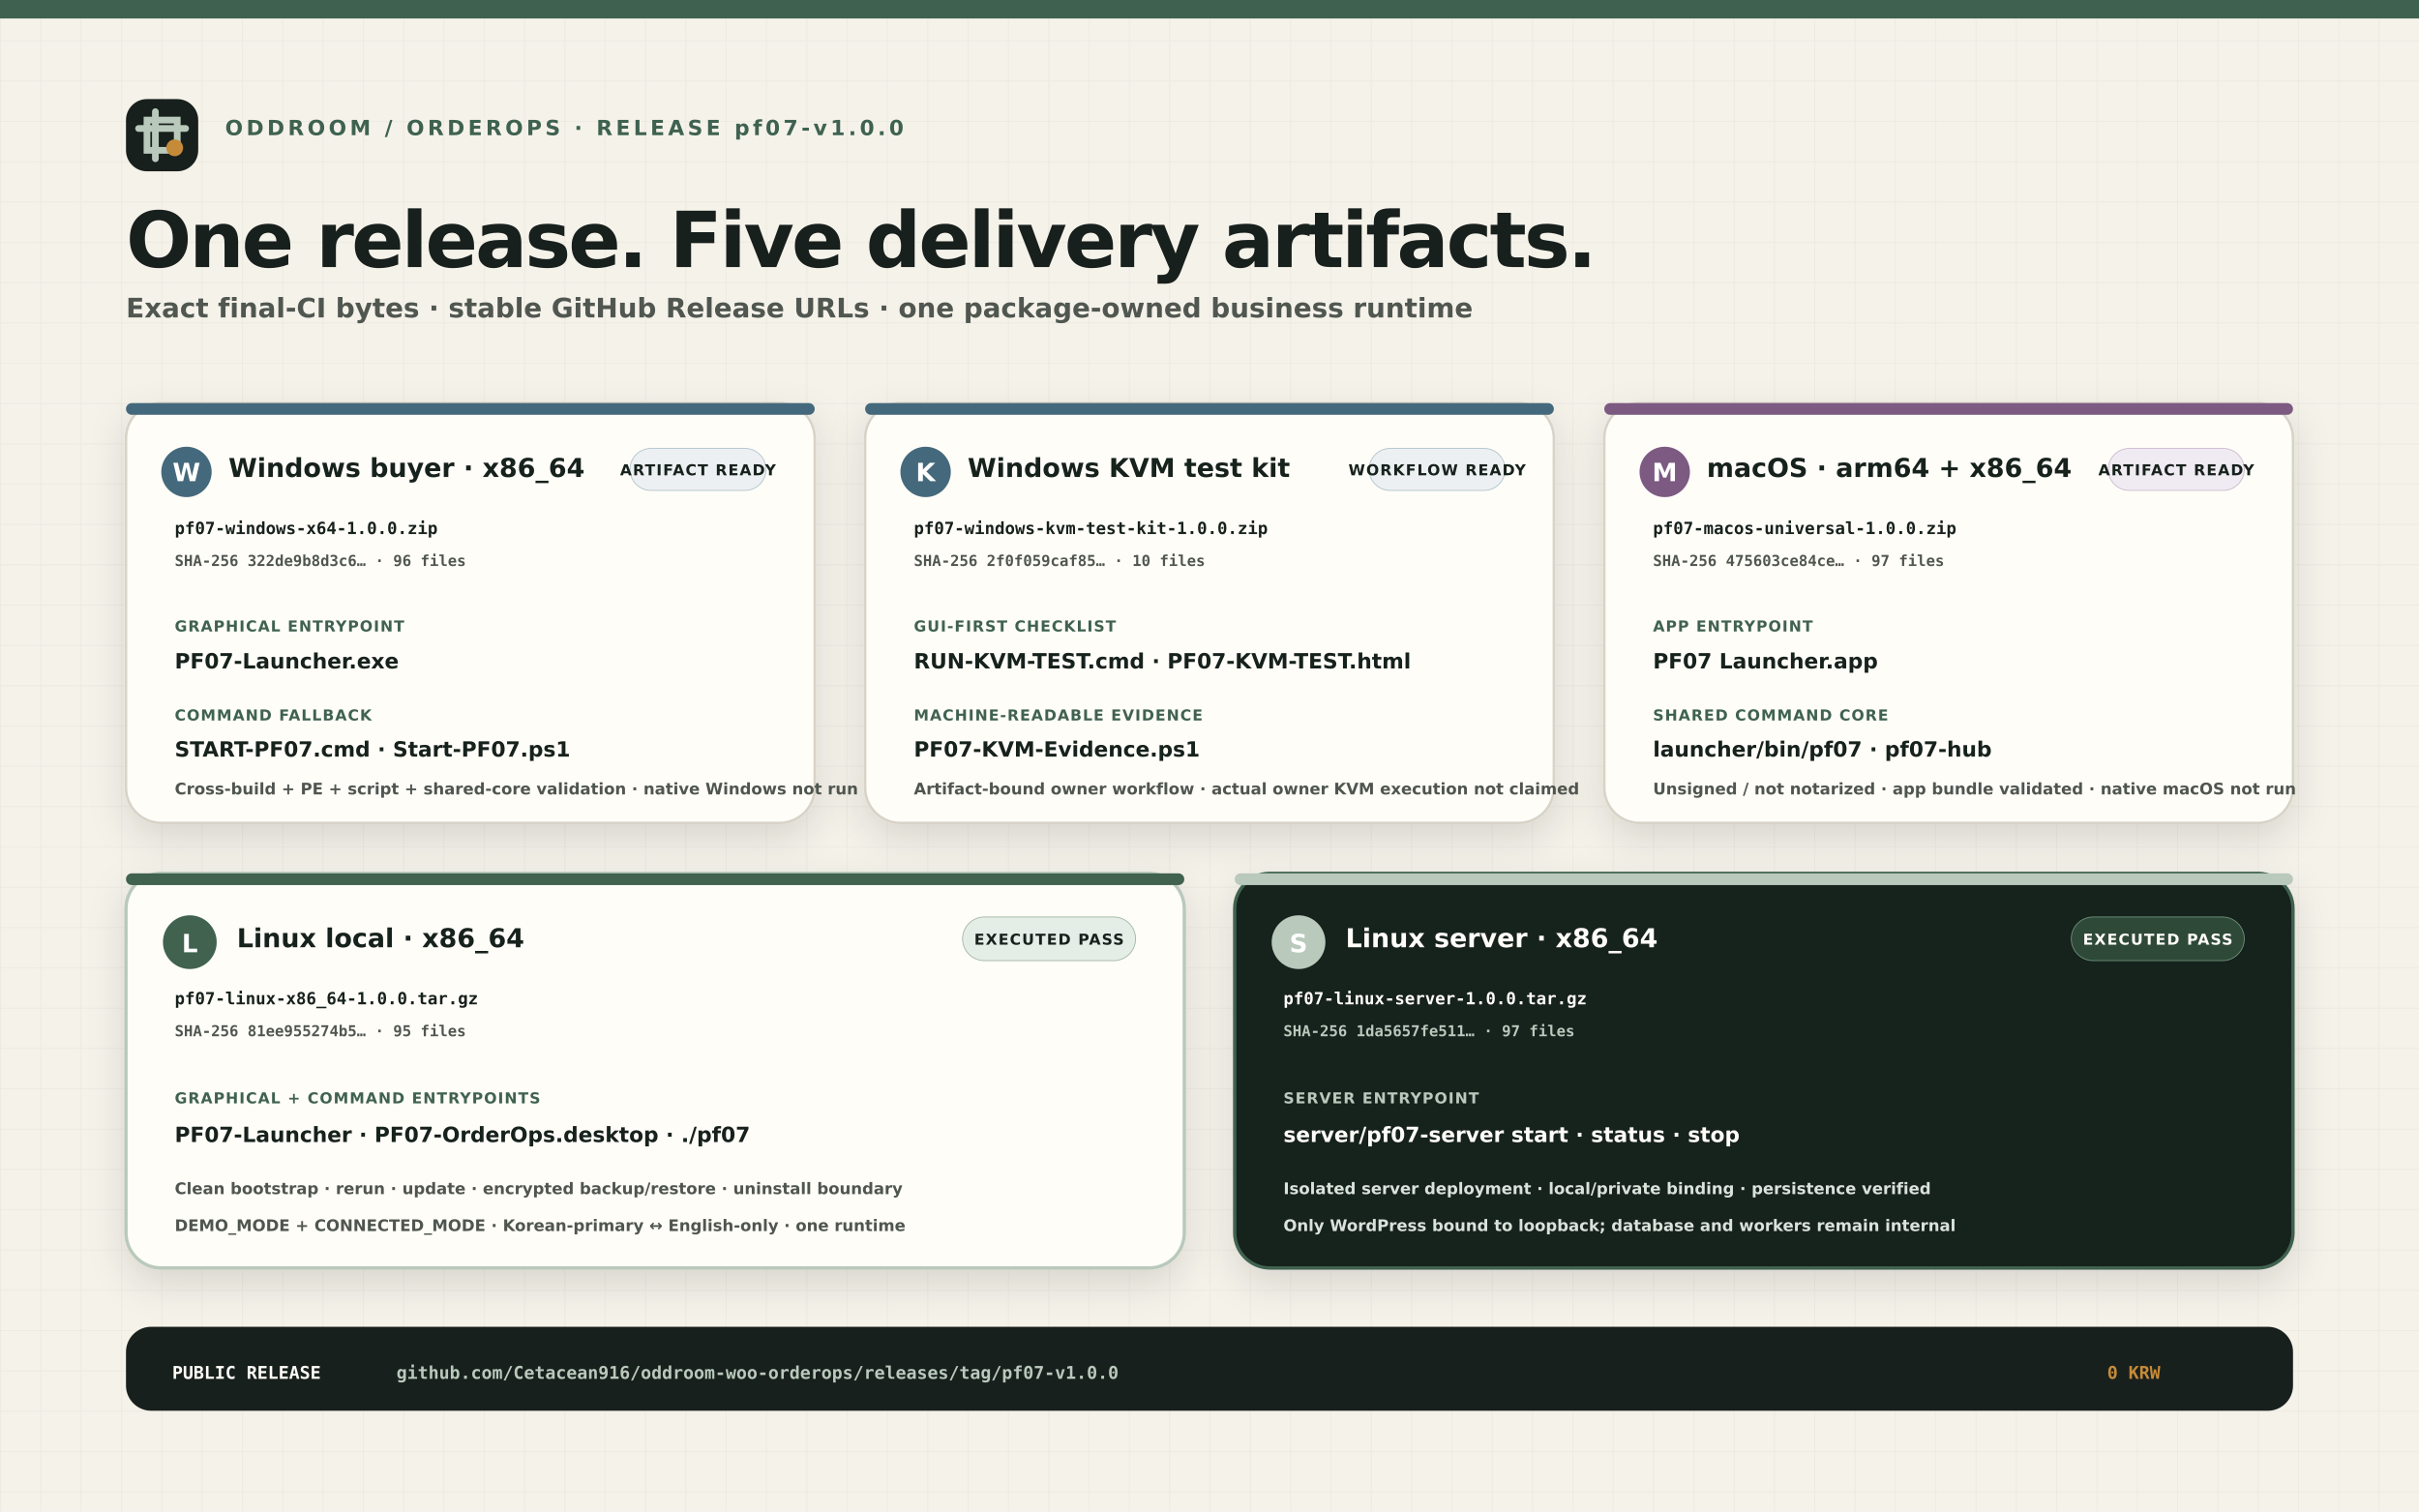
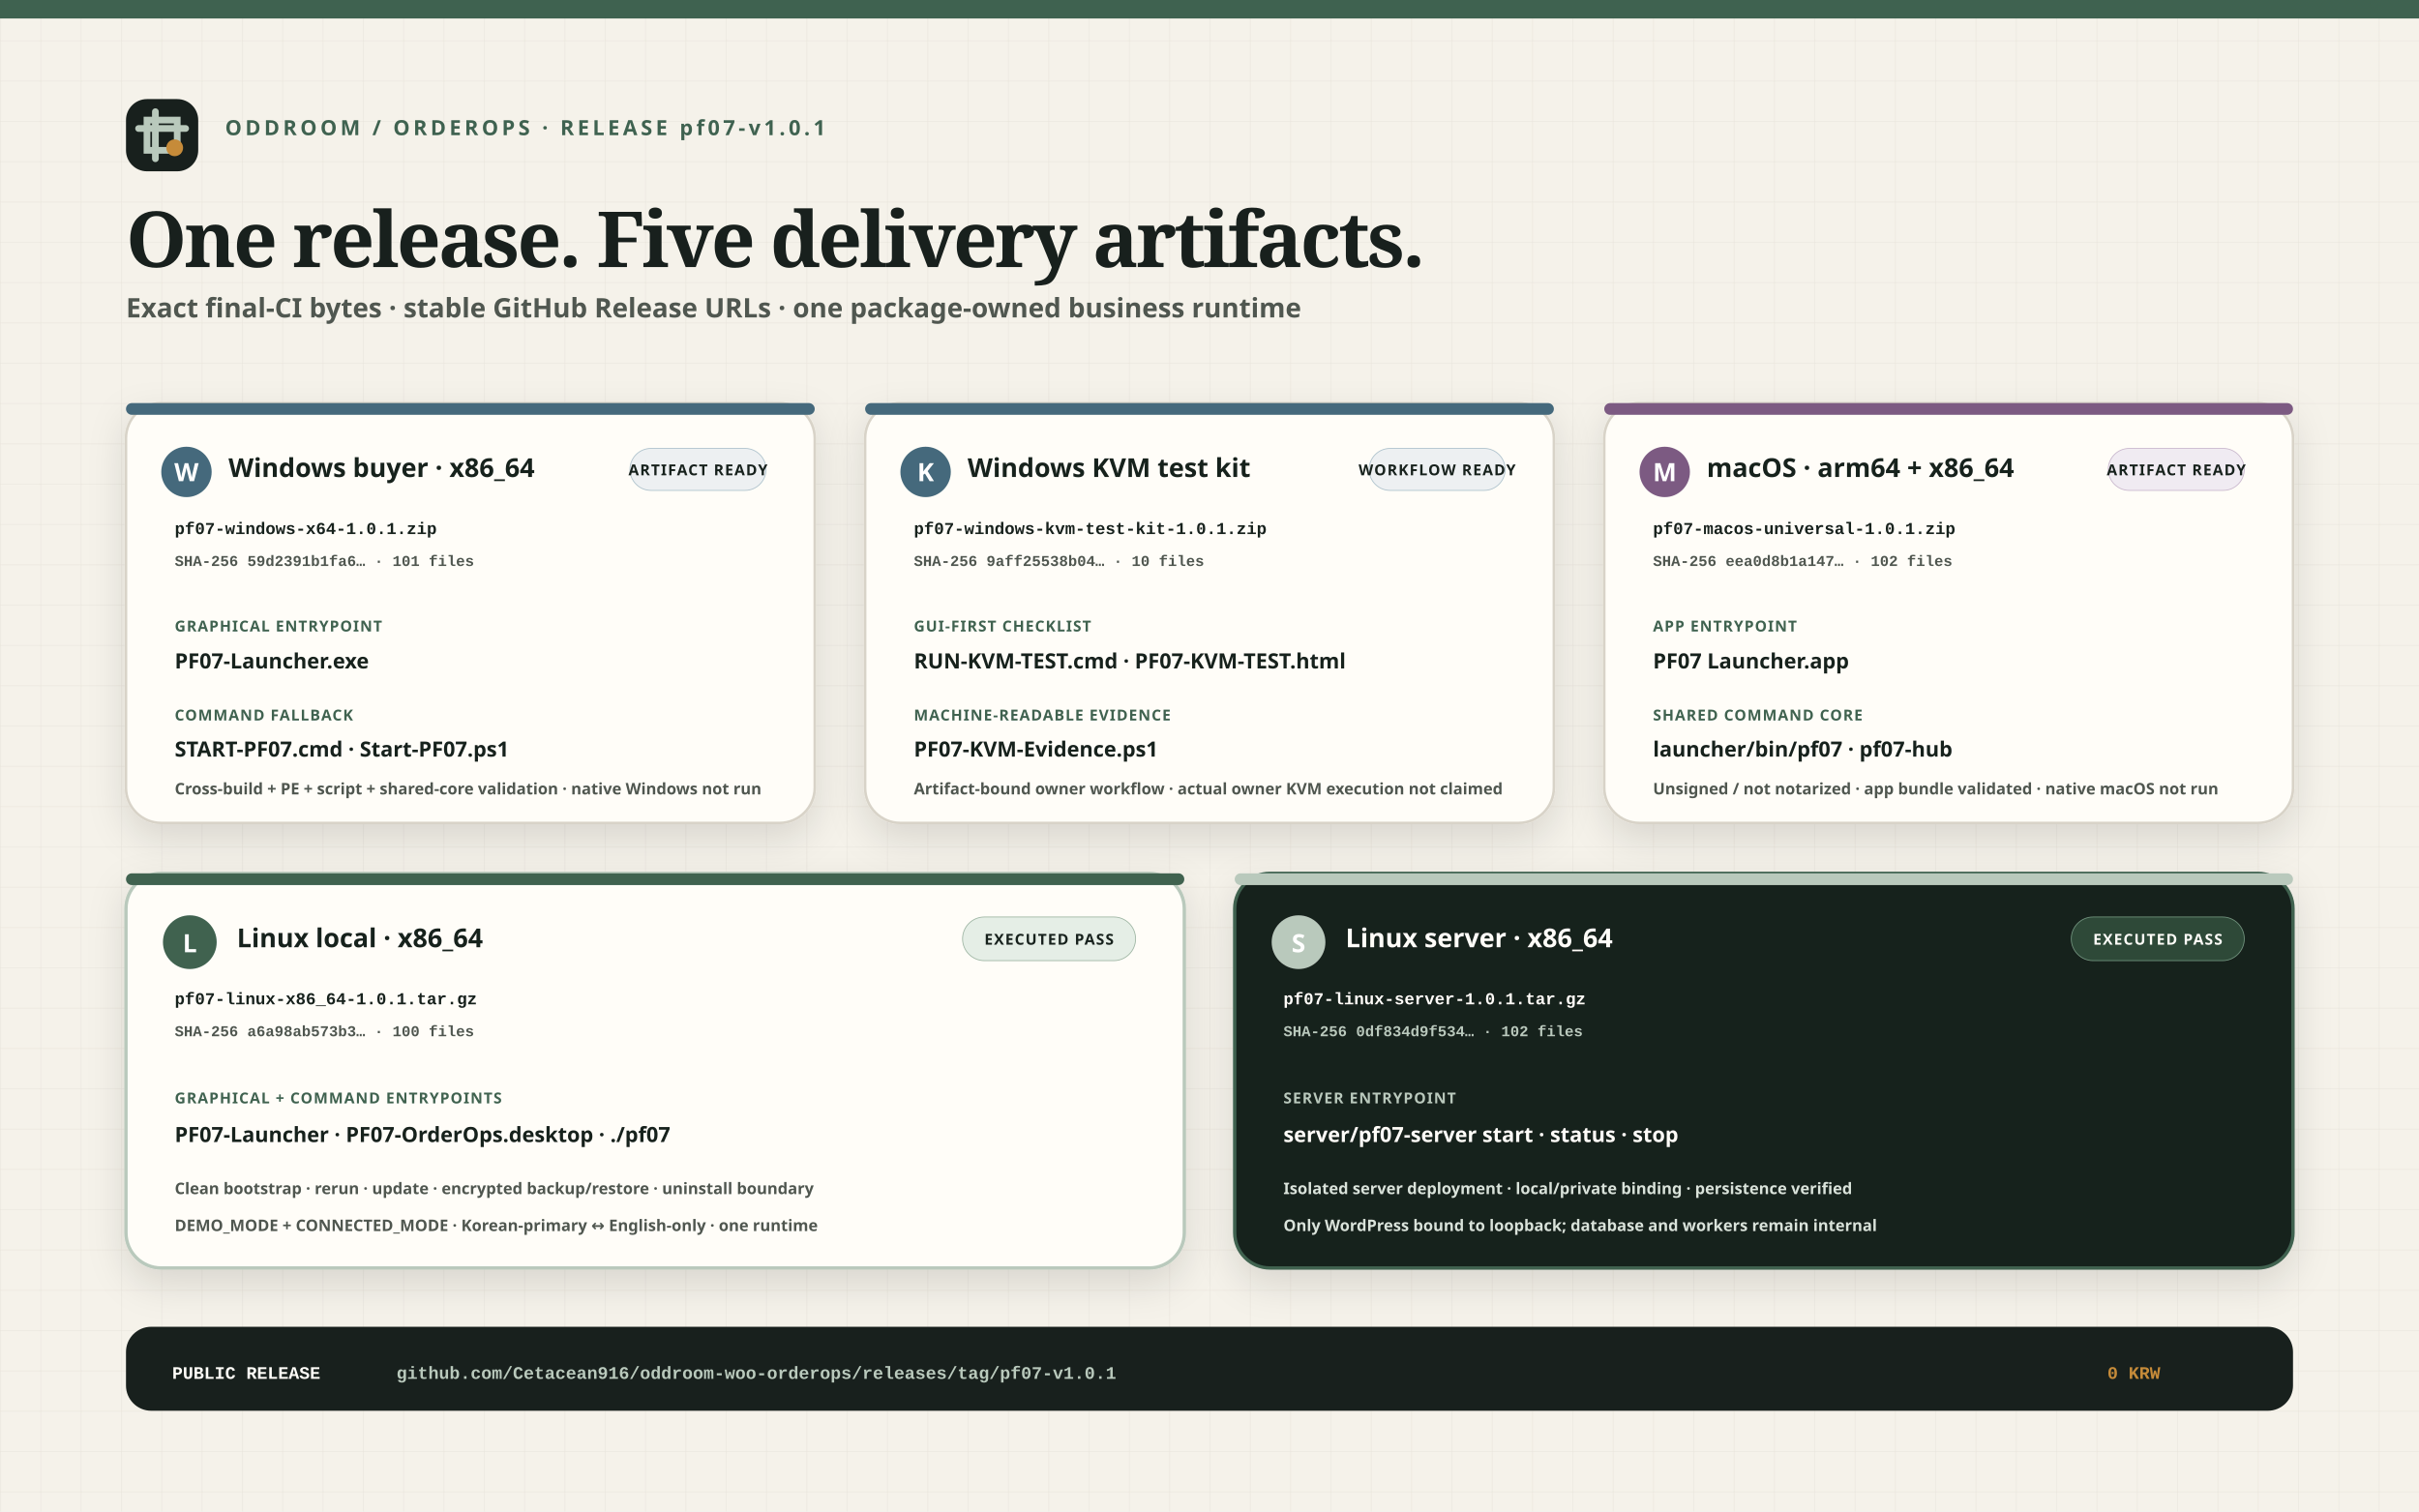
<svg xmlns="http://www.w3.org/2000/svg" width="2880" height="1800" viewBox="0 0 2880 1800" role="img" aria-labelledby="title desc">
  <defs>
    <pattern id="grid" width="48" height="48" patternUnits="userSpaceOnUse">
      <path d="M48 0H0V48" fill="none" stroke="#d8d3c8" stroke-width="1" opacity=".5" />
    </pattern>
    <filter id="shadow" x="-20%" y="-20%" width="140%" height="160%">
      <feDropShadow dx="0" dy="18" stdDeviation="22" flood-color="#17201d" flood-opacity=".12" />
    </filter>
    <style>
-       text{font-family:"DejaVu Sans";fill:#18201d}.eyebrow{font-size:25px;font-weight:800;letter-spacing:4px;fill:#3f6250}.title{font-size:92px;font-weight:800;letter-spacing:-3px}.subtitle{font-size:32px;font-weight:600;fill:#505750}.platform{font-size:31px;font-weight:800}.state{font-size:18px;font-weight:800;letter-spacing:1.3px}.file{font-family:"DejaVu Sans Mono";font-size:20px;font-weight:700}.meta{font-family:"DejaVu Sans Mono";font-size:18px;font-weight:600;fill:#505750}.label{font-size:18px;font-weight:800;letter-spacing:1.2px;fill:#3f6250}.entry{font-size:25px;font-weight:750}.boundary{font-size:19px;font-weight:650;fill:#505750}.footer{font-family:"DejaVu Sans Mono";font-size:21px;font-weight:700}.check{font-size:30px;font-weight:900;fill:#fff}.light{fill:#fffdf8}.light-muted{fill:#d9e3da}.sage-text{fill:#b9c9bc}.amber-text{fill:#c68b39}
+       @font-face{font-family:"PF07 Pretendard";src:url("../../../../../fonts/PretendardVariable.woff2") format("woff2");font-weight:45 920;font-style:normal;font-display:block}
+       @font-face{font-family:"PF07 Noto Serif KR";src:url("../../../../../fonts/NotoSerifKR-Variable-PF07Subset.woff2") format("woff2");font-weight:200 900;font-style:normal;font-display:block}
+       text{font-family:"PF07 Pretendard","Pretendard Variable",sans-serif;fill:#18201d}.eyebrow{font-size:25px;font-weight:800;letter-spacing:4px;fill:#3f6250}.title{font-family:"PF07 Noto Serif KR","Noto Serif KR",serif;font-size:92px;font-weight:800;letter-spacing:-3px}.subtitle{font-size:32px;font-weight:600;fill:#505750}.platform{font-size:31px;font-weight:800}.state{font-size:18px;font-weight:800;letter-spacing:1.3px}.file{font-family:"SFMono-Regular","Cascadia Mono","Liberation Mono",monospace;font-size:20px;font-weight:700}.meta{font-family:"SFMono-Regular","Cascadia Mono","Liberation Mono",monospace;font-size:18px;font-weight:600;fill:#505750}.label{font-size:18px;font-weight:800;letter-spacing:1.2px;fill:#3f6250}.entry{font-size:25px;font-weight:750}.boundary{font-size:19px;font-weight:650;fill:#505750}.footer{font-family:"SFMono-Regular","Cascadia Mono","Liberation Mono",monospace;font-size:21px;font-weight:700}.check{font-size:30px;font-weight:900;fill:#fff}.light{fill:#fffdf8}.light-muted{fill:#d9e3da}.sage-text{fill:#b9c9bc}.amber-text{fill:#c68b39}
    </style>
  </defs>
  <rect width="2880" height="1800" fill="#f5f2ea" />
  <rect width="2880" height="1800" fill="url(#grid)" />
  <rect width="2880" height="22" fill="#3f6250" />
  <g transform="translate(150 118)">
    <rect width="86" height="86" rx="25" fill="#18201d" />
    <path d="M25 25h36v36H25zM35 15v56M15 35h56" fill="none" stroke="#b9c9bc" stroke-width="8" stroke-linecap="round" />
    <circle cx="58" cy="58" r="10" fill="#c68b39" />
  </g>
-   <text x="268" y="161" class="eyebrow">ODDROOM / ORDEROPS · RELEASE pf07-v1.0.0</text>
+   <text x="268" y="161" class="eyebrow">ODDROOM / ORDEROPS · RELEASE pf07-v1.0.1</text>
  <text x="150" y="318" class="title">One release. Five delivery artifacts.</text>
  <text x="150" y="378" class="subtitle">Exact final-CI bytes · stable GitHub Release URLs · one package-owned business runtime</text>
  <g transform="translate(150 480)" filter="url(#shadow)">
    <rect width="820" height="500" rx="42" fill="#fffdf8" stroke="#d8d3c8" stroke-width="3" />
    <rect width="820" height="14" rx="7" fill="#45697b" />
    <circle cx="72" cy="82" r="30" fill="#45697b" />
    <text x="72" y="93" text-anchor="middle" class="check">W</text>
    <text x="122" y="88" class="platform">Windows buyer · x86_64</text>
    <rect x="600" y="54" width="162" height="50" rx="25" fill="#edf0f2" stroke="#aec2cc" />
    <text x="681" y="86" text-anchor="middle" class="state" fill="#45697b">ARTIFACT READY</text>
-     <text x="58" y="156" class="file">pf07-windows-x64-1.0.0.zip</text>
-     <text x="58" y="194" class="meta">SHA-256 322de9b8d3c6… · 96 files</text>
+     <text x="58" y="156" class="file">pf07-windows-x64-1.0.1.zip</text>
+     <text x="58" y="194" class="meta">SHA-256 59d2391b1fa6… · 101 files</text>
    <text x="58" y="272" class="label">GRAPHICAL ENTRYPOINT</text>
    <text x="58" y="316" class="entry">PF07-Launcher.exe</text>
    <text x="58" y="378" class="label">COMMAND FALLBACK</text>
    <text x="58" y="421" class="entry">START-PF07.cmd · Start-PF07.ps1</text>
    <text x="58" y="466" class="boundary">Cross-build + PE + script + shared-core validation · native Windows not run</text>
  </g>
  <g transform="translate(1030 480)" filter="url(#shadow)">
    <rect width="820" height="500" rx="42" fill="#fffdf8" stroke="#d8d3c8" stroke-width="3" />
    <rect width="820" height="14" rx="7" fill="#45697b" />
    <circle cx="72" cy="82" r="30" fill="#45697b" />
    <text x="72" y="93" text-anchor="middle" class="check">K</text>
    <text x="122" y="88" class="platform">Windows KVM test kit</text>
    <rect x="600" y="54" width="162" height="50" rx="25" fill="#edf0f2" stroke="#aec2cc" />
    <text x="681" y="86" text-anchor="middle" class="state" fill="#45697b">WORKFLOW READY</text>
-     <text x="58" y="156" class="file">pf07-windows-kvm-test-kit-1.0.0.zip</text>
-     <text x="58" y="194" class="meta">SHA-256 2f0f059caf85… · 10 files</text>
+     <text x="58" y="156" class="file">pf07-windows-kvm-test-kit-1.0.1.zip</text>
+     <text x="58" y="194" class="meta">SHA-256 9aff25538b04… · 10 files</text>
    <text x="58" y="272" class="label">GUI-FIRST CHECKLIST</text>
    <text x="58" y="316" class="entry">RUN-KVM-TEST.cmd · PF07-KVM-TEST.html</text>
    <text x="58" y="378" class="label">MACHINE-READABLE EVIDENCE</text>
    <text x="58" y="421" class="entry">PF07-KVM-Evidence.ps1</text>
    <text x="58" y="466" class="boundary">Artifact-bound owner workflow · actual owner KVM execution not claimed</text>
  </g>
  <g transform="translate(1910 480)" filter="url(#shadow)">
    <rect width="820" height="500" rx="42" fill="#fffdf8" stroke="#d8d3c8" stroke-width="3" />
    <rect width="820" height="14" rx="7" fill="#7b5a82" />
    <circle cx="72" cy="82" r="30" fill="#7b5a82" />
    <text x="72" y="93" text-anchor="middle" class="check">M</text>
    <text x="122" y="88" class="platform">macOS · arm64 + x86_64</text>
    <rect x="600" y="54" width="162" height="50" rx="25" fill="#f0ebf2" stroke="#c9b8cd" />
    <text x="681" y="86" text-anchor="middle" class="state" fill="#6a4872">ARTIFACT READY</text>
-     <text x="58" y="156" class="file">pf07-macos-universal-1.0.0.zip</text>
-     <text x="58" y="194" class="meta">SHA-256 475603ce84ce… · 97 files</text>
+     <text x="58" y="156" class="file">pf07-macos-universal-1.0.1.zip</text>
+     <text x="58" y="194" class="meta">SHA-256 eea0d8b1a147… · 102 files</text>
    <text x="58" y="272" class="label">APP ENTRYPOINT</text>
    <text x="58" y="316" class="entry">PF07 Launcher.app</text>
    <text x="58" y="378" class="label">SHARED COMMAND CORE</text>
    <text x="58" y="421" class="entry">launcher/bin/pf07 · pf07-hub</text>
    <text x="58" y="466" class="boundary">Unsigned / not notarized · app bundle validated · native macOS not run</text>
  </g>
  <g transform="translate(150 1040)" filter="url(#shadow)">
    <rect width="1260" height="470" rx="42" fill="#fffdf8" stroke="#b9c9bc" stroke-width="4" />
    <rect width="1260" height="14" rx="7" fill="#3f6250" />
    <circle cx="76" cy="82" r="32" fill="#3f6250" />
    <text x="76" y="94" text-anchor="middle" class="check">L</text>
    <text x="132" y="88" class="platform">Linux local · x86_64</text>
    <rect x="996" y="52" width="206" height="52" rx="26" fill="#e5eee6" stroke="#9fb6a4" />
    <text x="1099" y="85" text-anchor="middle" class="state" fill="#31523f">EXECUTED PASS</text>
-     <text x="58" y="156" class="file">pf07-linux-x86_64-1.0.0.tar.gz</text>
-     <text x="58" y="194" class="meta">SHA-256 81ee955274b5… · 95 files</text>
+     <text x="58" y="156" class="file">pf07-linux-x86_64-1.0.1.tar.gz</text>
+     <text x="58" y="194" class="meta">SHA-256 a6a98ab573b3… · 100 files</text>
    <text x="58" y="274" class="label">GRAPHICAL + COMMAND ENTRYPOINTS</text>
    <text x="58" y="320" class="entry">PF07-Launcher · PF07-OrderOps.desktop · ./pf07</text>
    <text x="58" y="382" class="boundary">Clean bootstrap · rerun · update · encrypted backup/restore · uninstall boundary</text>
    <text x="58" y="426" class="boundary">DEMO_MODE + CONNECTED_MODE · Korean-primary ↔ English-only · one runtime</text>
  </g>
  <g transform="translate(1470 1040)" filter="url(#shadow)">
    <rect width="1260" height="470" rx="42" fill="#18201d" stroke="#3f6250" stroke-width="4" />
    <rect width="1260" height="14" rx="7" fill="#b9c9bc" />
    <circle cx="76" cy="82" r="32" fill="#b9c9bc" />
    <text x="76" y="94" text-anchor="middle" class="check" fill="#18201d">S</text>
    <text x="132" y="88" class="platform light">Linux server · x86_64</text>
    <rect x="996" y="52" width="206" height="52" rx="26" fill="#2d4939" stroke="#6f927b" />
    <text x="1099" y="85" text-anchor="middle" class="state light">EXECUTED PASS</text>
-     <text x="58" y="156" class="file light">pf07-linux-server-1.0.0.tar.gz</text>
-     <text x="58" y="194" class="meta sage-text">SHA-256 1da5657fe511… · 97 files</text>
+     <text x="58" y="156" class="file light">pf07-linux-server-1.0.1.tar.gz</text>
+     <text x="58" y="194" class="meta sage-text">SHA-256 0df834d9f534… · 102 files</text>
    <text x="58" y="274" class="label sage-text">SERVER ENTRYPOINT</text>
    <text x="58" y="320" class="entry light">server/pf07-server start · status · stop</text>
    <text x="58" y="382" class="boundary light-muted">Isolated server deployment · local/private binding · persistence verified</text>
    <text x="58" y="426" class="boundary light-muted">Only WordPress bound to loopback; database and workers remain internal</text>
  </g>
  <rect x="150" y="1580" width="2580" height="100" rx="30" fill="#18201d" />
  <text x="205" y="1642" class="footer light">PUBLIC RELEASE</text>
-   <text x="472" y="1642" class="footer sage-text">github.com/Cetacean916/oddroom-woo-orderops/releases/tag/pf07-v1.0.0</text>
+   <text x="472" y="1642" class="footer sage-text">github.com/Cetacean916/oddroom-woo-orderops/releases/tag/pf07-v1.0.1</text>
  <text x="2572" y="1642" text-anchor="end" class="footer amber-text">0 KRW</text>
</svg>
